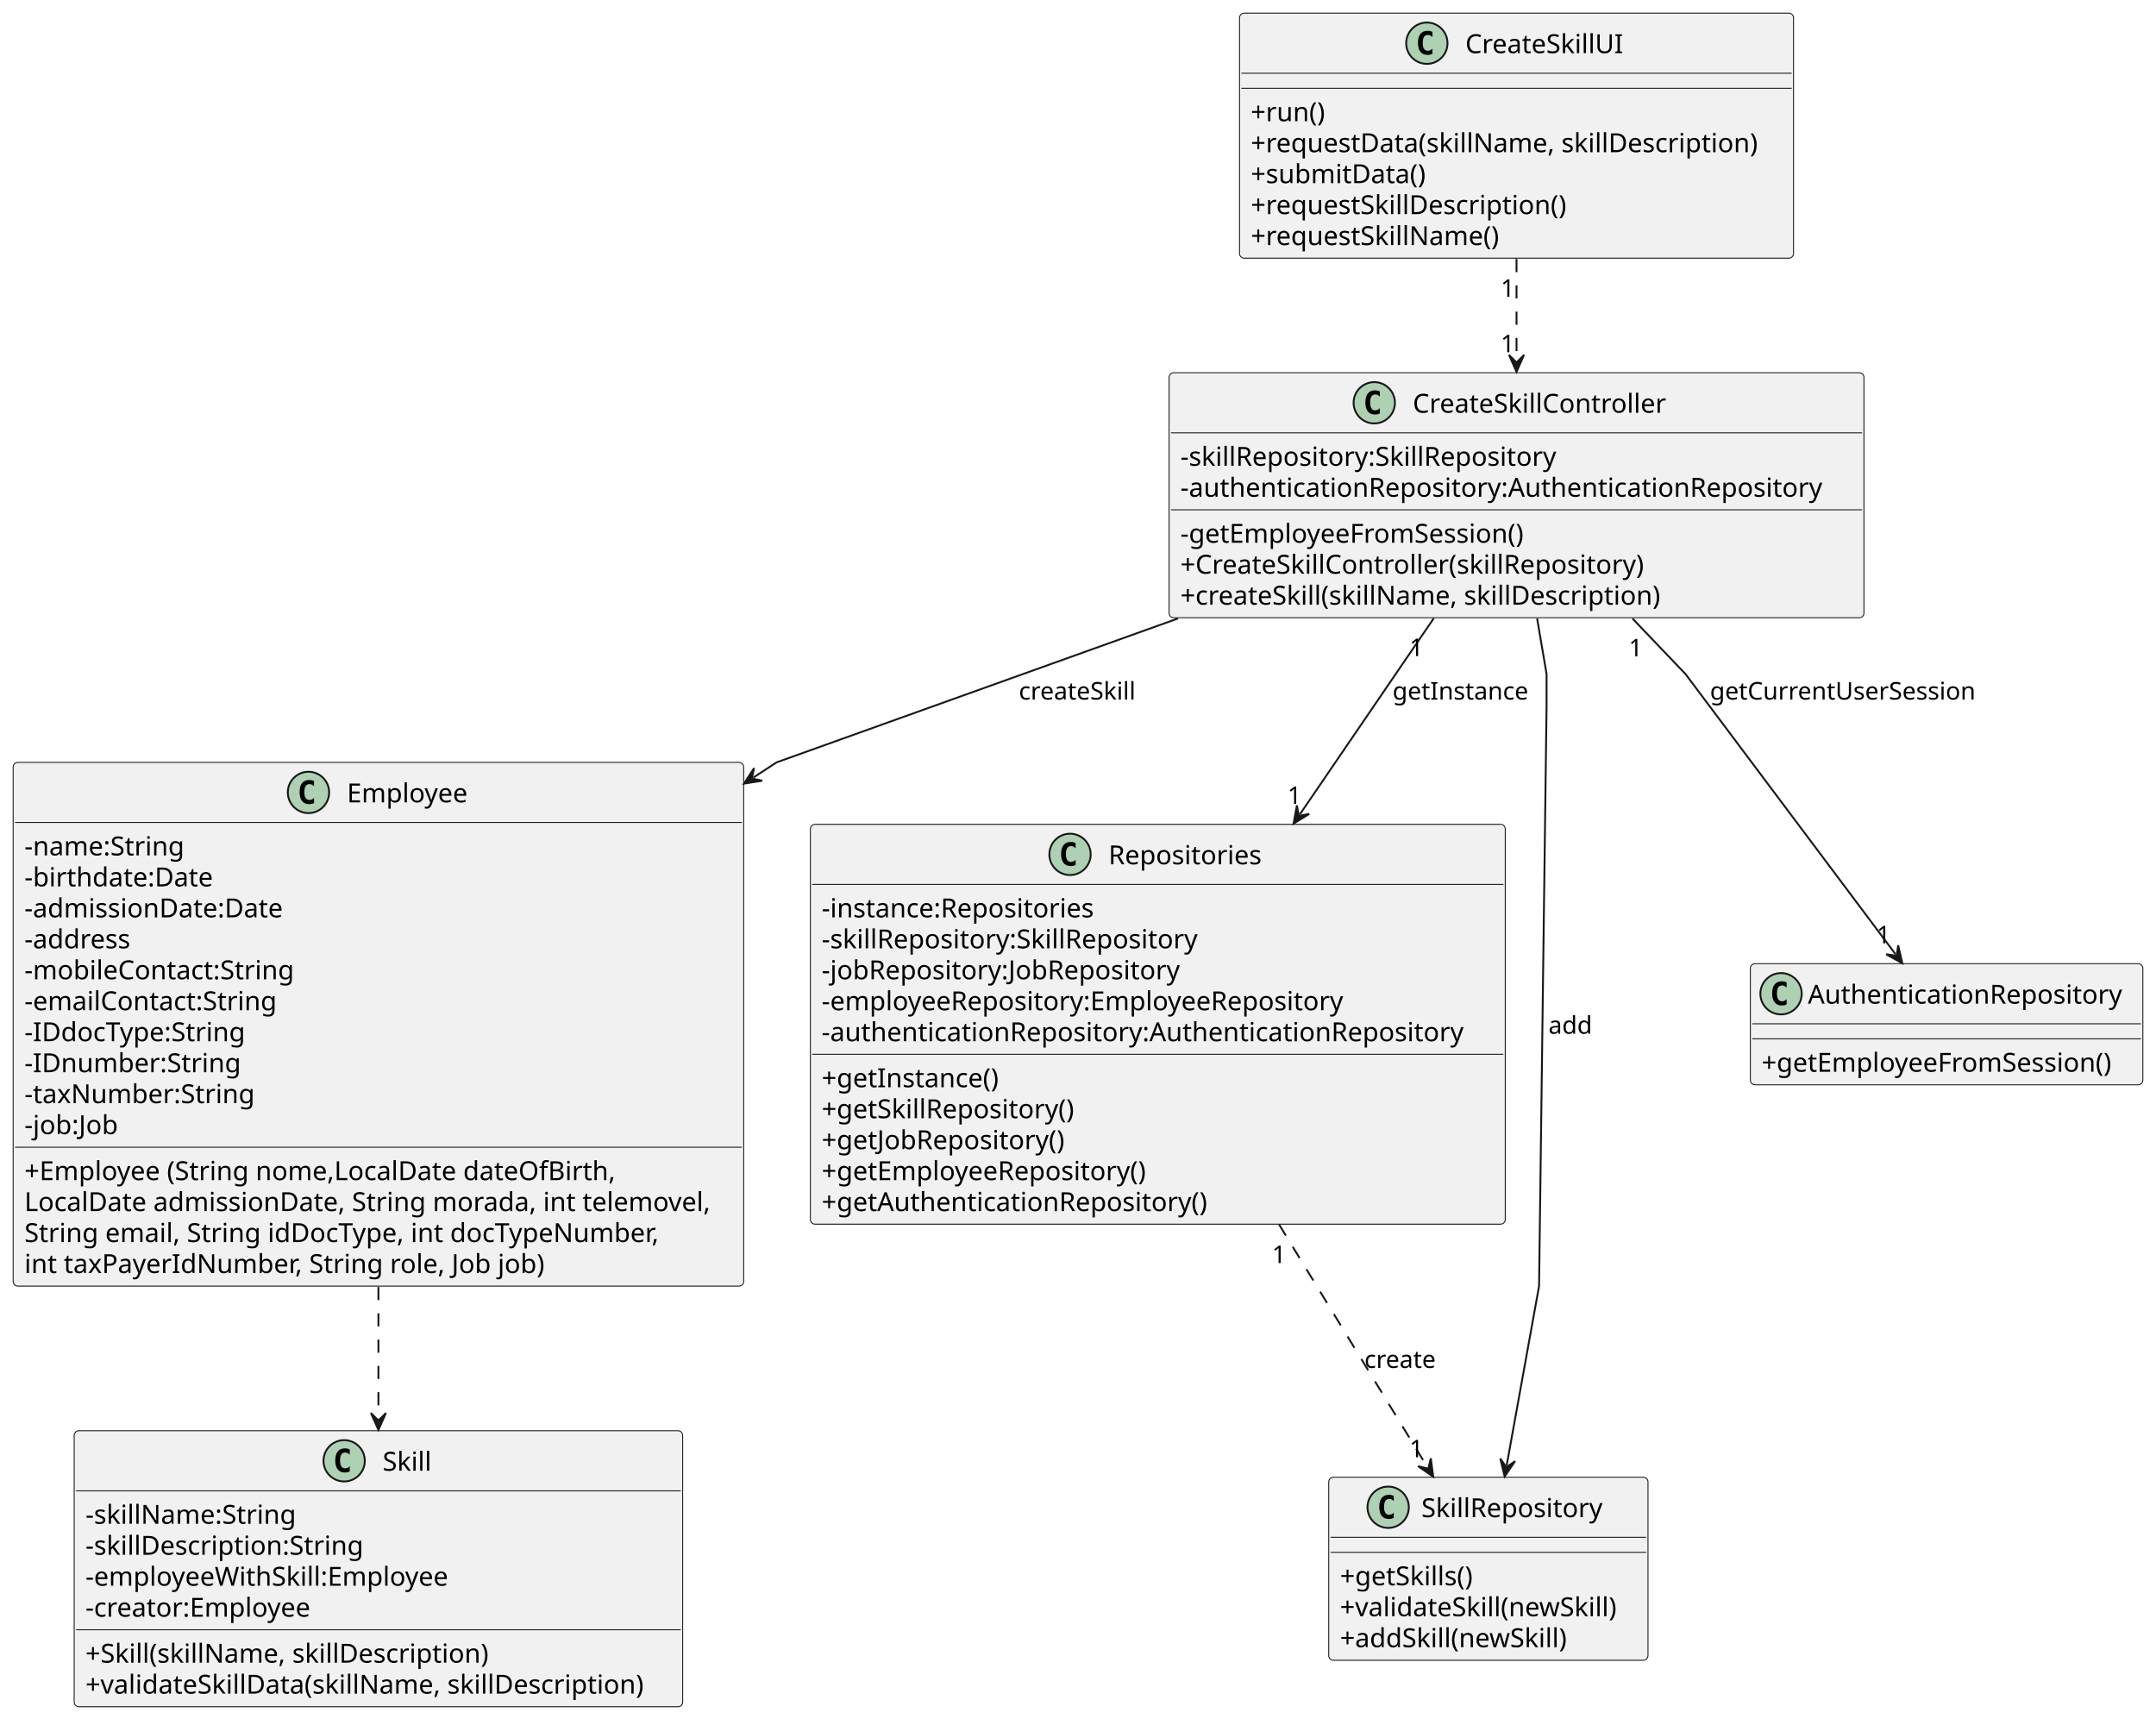
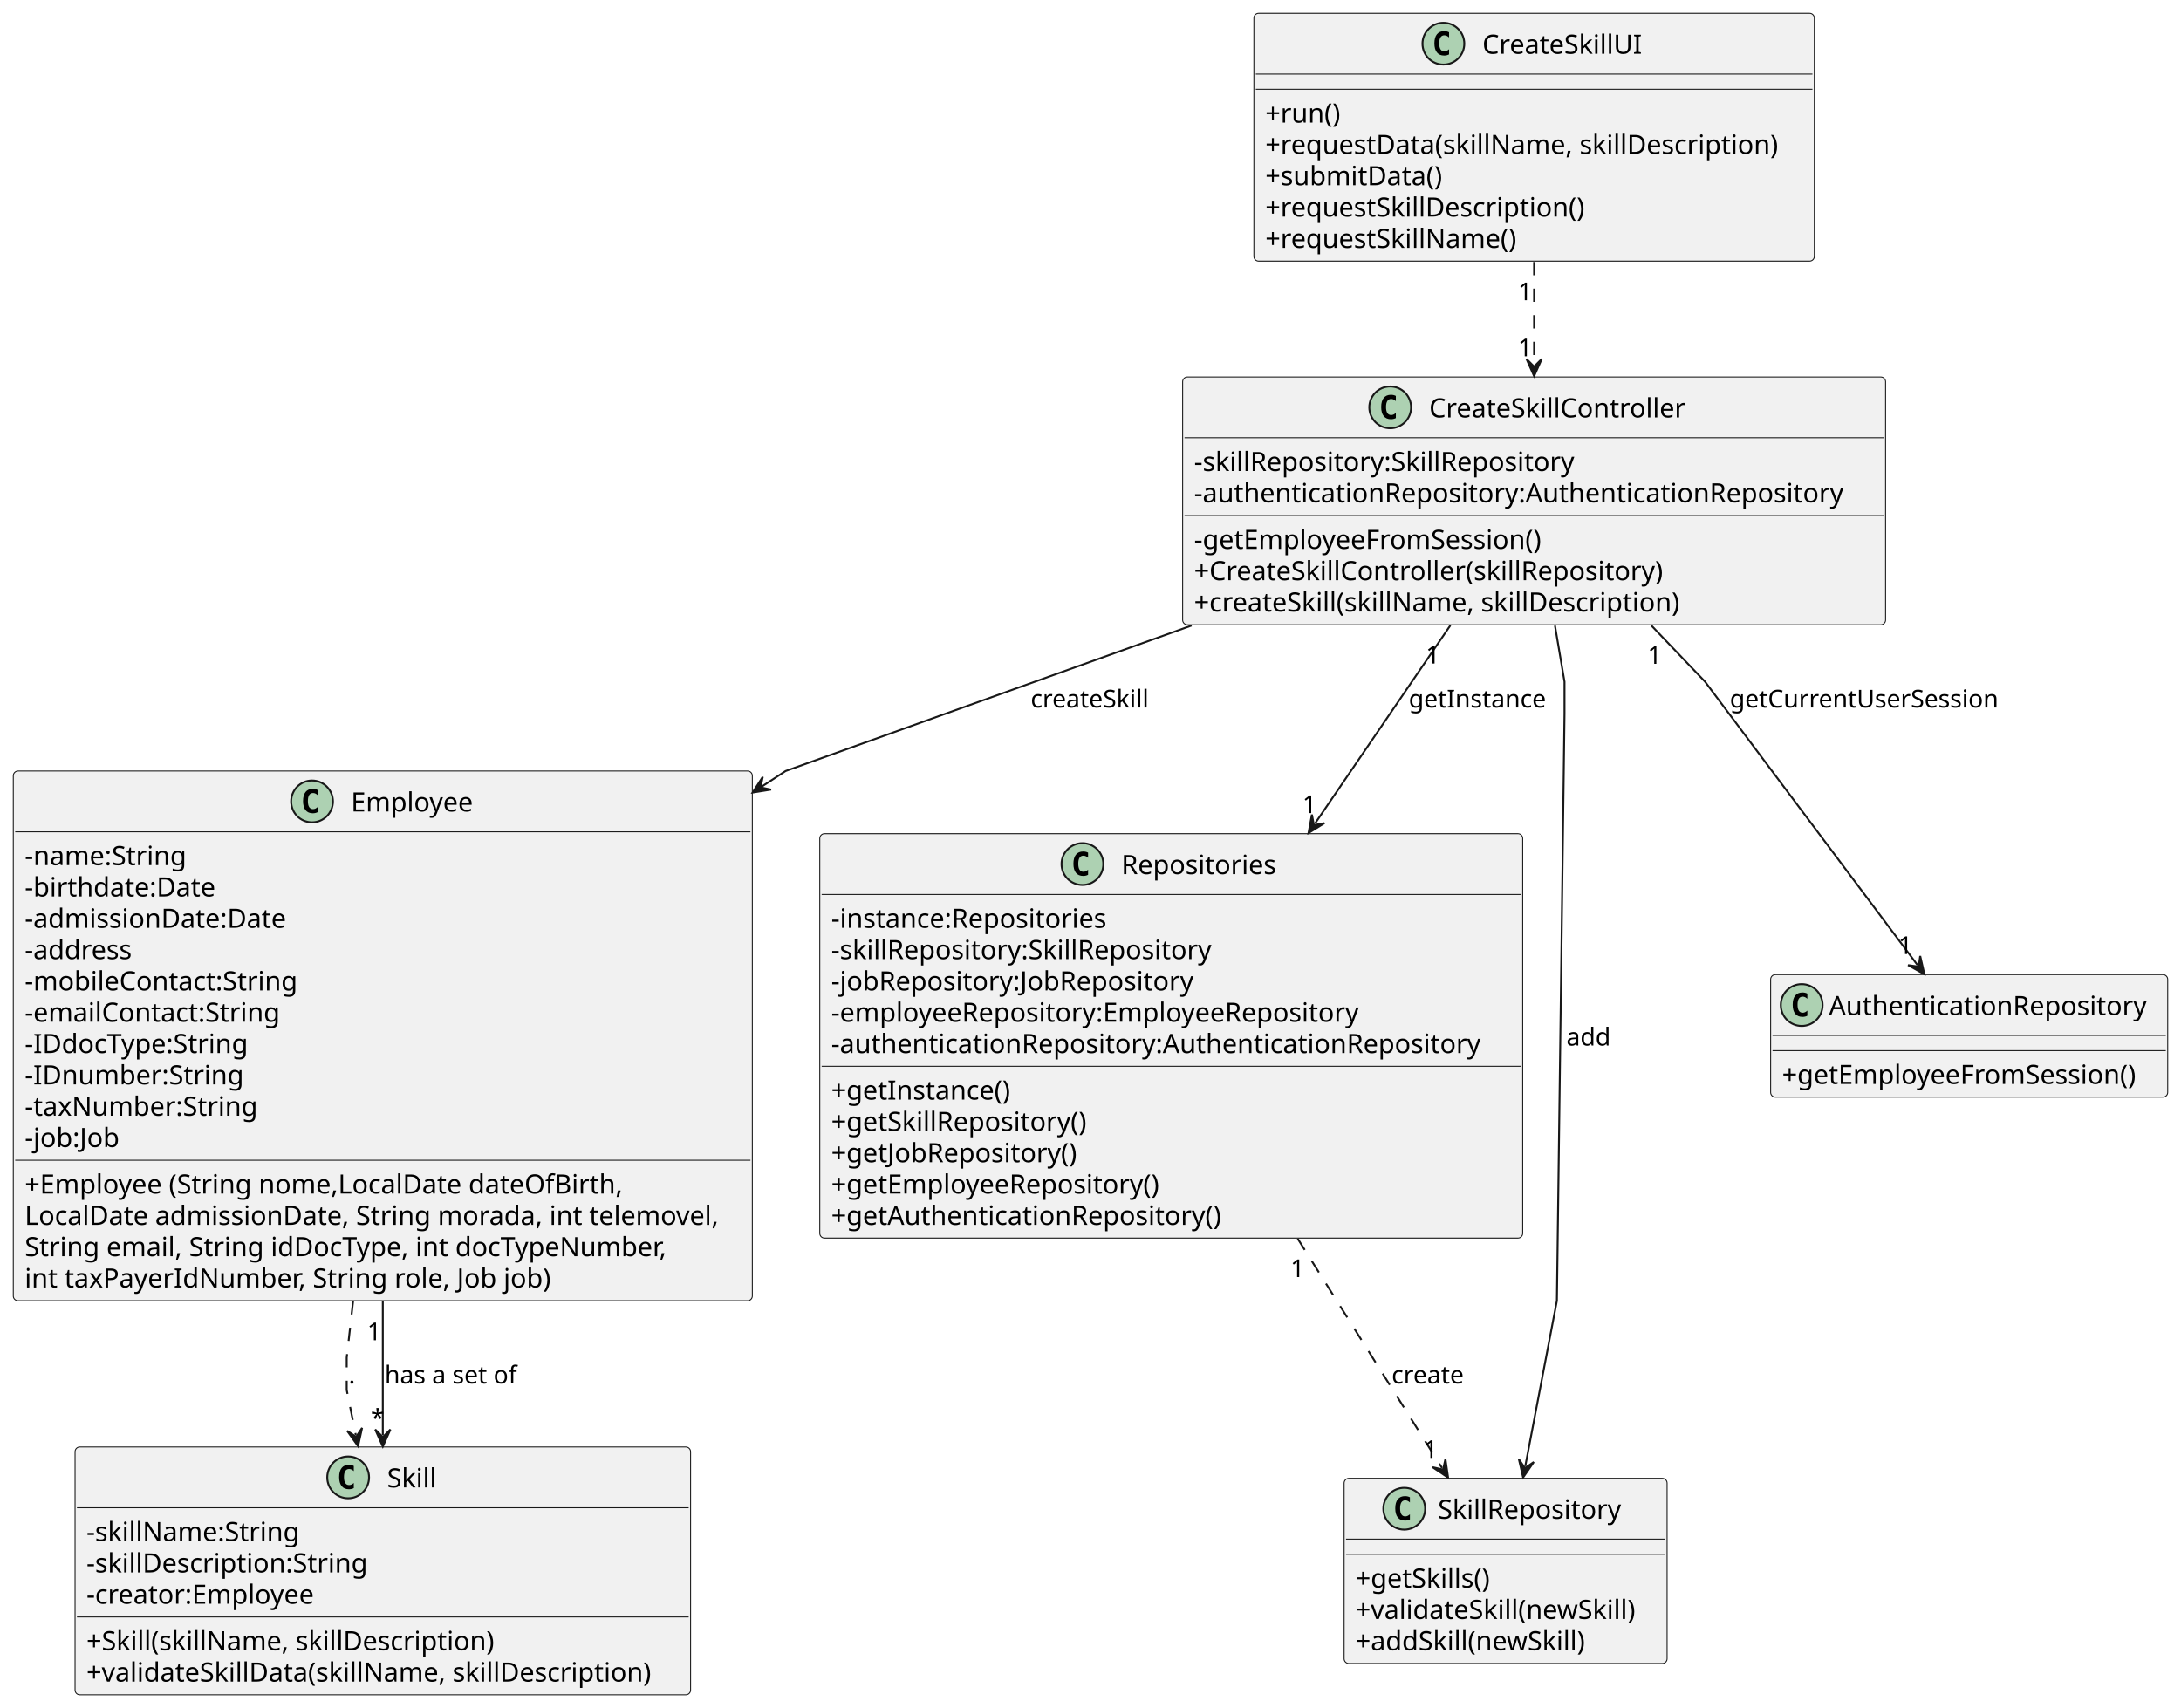
- <svg xmlns="http://www.w3.org/2000/svg" contentStyleType="text/css" height="915px" preserveAspectRatio="none" style="width:1148px;height:915px;background:#FFFFFF;" version="1.1" viewBox="0 0 1148 915" width="1148px" zoomAndPan="magnify">
+ <svg xmlns="http://www.w3.org/2000/svg" contentStyleType="text/css" height="899px" preserveAspectRatio="none" style="width:1148px;height:899px;background:#FFFFFF;" version="1.1" viewBox="0 0 1148 899" width="1148px" zoomAndPan="magnify">
  <defs />
  <g>
    <g id="elem_CreateSkillController">
      <rect codeLine="11" fill="#F1F1F1" height="130.441" id="CreateSkillController" rx="2.5" ry="2.5" style="stroke:#181818;stroke-width:0.5;" width="370" x="622.5" y="198.44" />
      <ellipse cx="731.75" cy="214.44" fill="#ADD1B2" rx="11" ry="11" style="stroke:#181818;stroke-width:1.0;" />
      <path d="M734.723,220.083 Q734.142,220.382 733.503,220.531 Q732.864,220.681 732.158,220.681 Q729.651,220.681 728.332,219.029 Q727.012,217.377 727.012,214.256 Q727.012,211.126 728.332,209.475 Q729.651,207.823 732.158,207.823 Q732.864,207.823 733.511,207.972 Q734.159,208.122 734.723,208.421 L734.723,211.143 Q734.092,210.562 733.499,210.292 Q732.905,210.023 732.274,210.023 Q730.93,210.023 730.245,211.089 Q729.56,212.156 729.56,214.256 Q729.56,216.348 730.245,217.414 Q730.93,218.481 732.274,218.481 Q732.905,218.481 733.499,218.211 Q734.092,217.941 734.723,217.36 Z " fill="#000000" />
      <text fill="#000000" font-family="sans-serif" font-size="14" lengthAdjust="spacing" textLength="143" x="752.25" y="219.731">CreateSkillController</text>
      <line style="stroke:#181818;stroke-width:0.5;" x1="623.5" x2="991.5" y1="230.44" y2="230.44" />
      <text fill="#000000" font-family="sans-serif" font-size="14" lengthAdjust="spacing" textLength="213" x="628.5" y="247.975">-skillRepository:SkillRepository</text>
      <text fill="#000000" font-family="sans-serif" font-size="14" lengthAdjust="spacing" textLength="358" x="628.5" y="264.463">-authenticationRepository:AuthenticationRepository</text>
      <line style="stroke:#181818;stroke-width:0.5;" x1="623.5" x2="991.5" y1="271.417" y2="271.417" />
      <text fill="#000000" font-family="sans-serif" font-size="14" lengthAdjust="spacing" textLength="194" x="628.5" y="288.952">-getEmployeeFromSession()</text>
      <text fill="#000000" font-family="sans-serif" font-size="14" lengthAdjust="spacing" textLength="264" x="628.5" y="305.44">+CreateSkillController(skillRepository)</text>
      <text fill="#000000" font-family="sans-serif" font-size="14" lengthAdjust="spacing" textLength="270" x="628.5" y="321.928">+createSkill(skillName, skillDescription)</text>
    </g>
    <g id="elem_CreateSkillUI">
      <rect codeLine="23" fill="#F1F1F1" height="130.441" id="CreateSkillUI" rx="2.5" ry="2.5" style="stroke:#181818;stroke-width:0.5;" width="295" x="660" y="7" />
      <ellipse cx="759.75" cy="23" fill="#ADD1B2" rx="11" ry="11" style="stroke:#181818;stroke-width:1.0;" />
      <path d="M762.723,28.643 Q762.142,28.942 761.503,29.091 Q760.864,29.241 760.158,29.241 Q757.651,29.241 756.332,27.589 Q755.012,25.937 755.012,22.816 Q755.012,19.686 756.332,18.035 Q757.651,16.383 760.158,16.383 Q760.864,16.383 761.511,16.532 Q762.159,16.682 762.723,16.98 L762.723,19.703 Q762.092,19.122 761.499,18.852 Q760.905,18.582 760.274,18.582 Q758.93,18.582 758.245,19.649 Q757.56,20.716 757.56,22.816 Q757.56,24.908 758.245,25.974 Q758.93,27.041 760.274,27.041 Q760.905,27.041 761.499,26.771 Q762.092,26.502 762.723,25.92 Z " fill="#000000" />
      <text fill="#000000" font-family="sans-serif" font-size="14" lengthAdjust="spacing" textLength="87" x="780.25" y="28.291">CreateSkillUI</text>
      <line style="stroke:#181818;stroke-width:0.5;" x1="661" x2="954" y1="39" y2="39" />
      <line style="stroke:#181818;stroke-width:0.5;" x1="661" x2="954" y1="47" y2="47" />
      <text fill="#000000" font-family="sans-serif" font-size="14" lengthAdjust="spacing" textLength="45" x="666" y="64.535">+run()</text>
      <text fill="#000000" font-family="sans-serif" font-size="14" lengthAdjust="spacing" textLength="283" x="666" y="81.023">+requestData(skillName, skillDescription)</text>
      <text fill="#000000" font-family="sans-serif" font-size="14" lengthAdjust="spacing" textLength="99" x="666" y="97.512">+submitData()</text>
      <text fill="#000000" font-family="sans-serif" font-size="14" lengthAdjust="spacing" textLength="179" x="666" y="114">+requestSkillDescription()</text>
      <text fill="#000000" font-family="sans-serif" font-size="14" lengthAdjust="spacing" textLength="140" x="666" y="130.488">+requestSkillName()</text>
    </g>
    <g id="elem_Employee">
      <rect codeLine="32" fill="#F1F1F1" height="278.836" id="Employee" rx="2.5" ry="2.5" style="stroke:#181818;stroke-width:0.5;" width="389" x="7" y="405.88" />
      <ellipse cx="164.25" cy="421.88" fill="#ADD1B2" rx="11" ry="11" style="stroke:#181818;stroke-width:1.0;" />
      <path d="M167.223,427.523 Q166.642,427.822 166.003,427.971 Q165.364,428.121 164.658,428.121 Q162.151,428.121 160.832,426.469 Q159.512,424.817 159.512,421.696 Q159.512,418.567 160.832,416.915 Q162.151,415.263 164.658,415.263 Q165.364,415.263 166.011,415.412 Q166.659,415.562 167.223,415.861 L167.223,418.583 Q166.592,418.002 165.999,417.732 Q165.405,417.462 164.774,417.462 Q163.43,417.462 162.745,418.529 Q162.06,419.596 162.06,421.696 Q162.06,423.788 162.745,424.854 Q163.43,425.921 164.774,425.921 Q165.405,425.921 165.999,425.651 Q166.592,425.382 167.223,424.8 Z " fill="#000000" />
      <text fill="#000000" font-family="sans-serif" font-size="14" lengthAdjust="spacing" textLength="66" x="184.75" y="427.171">Employee</text>
      <line style="stroke:#181818;stroke-width:0.5;" x1="8" x2="395" y1="437.88" y2="437.88" />
      <text fill="#000000" font-family="sans-serif" font-size="14" lengthAdjust="spacing" textLength="91" x="13" y="455.415">-name:String</text>
      <text fill="#000000" font-family="sans-serif" font-size="14" lengthAdjust="spacing" textLength="106" x="13" y="471.903">-birthdate:Date</text>
      <text fill="#000000" font-family="sans-serif" font-size="14" lengthAdjust="spacing" textLength="144" x="13" y="488.392">-admissionDate:Date</text>
      <text fill="#000000" font-family="sans-serif" font-size="14" lengthAdjust="spacing" textLength="62" x="13" y="504.88">-address</text>
      <text fill="#000000" font-family="sans-serif" font-size="14" lengthAdjust="spacing" textLength="153" x="13" y="521.368">-mobileContact:String</text>
      <text fill="#000000" font-family="sans-serif" font-size="14" lengthAdjust="spacing" textLength="143" x="13" y="537.857">-emailContact:String</text>
      <text fill="#000000" font-family="sans-serif" font-size="14" lengthAdjust="spacing" textLength="125" x="13" y="554.345">-IDdocType:String</text>
      <text fill="#000000" font-family="sans-serif" font-size="14" lengthAdjust="spacing" textLength="121" x="13" y="570.833">-IDnumber:String</text>
      <text fill="#000000" font-family="sans-serif" font-size="14" lengthAdjust="spacing" textLength="130" x="13" y="587.321">-taxNumber:String</text>
      <text fill="#000000" font-family="sans-serif" font-size="14" lengthAdjust="spacing" textLength="56" x="13" y="603.81">-job:Job</text>
      <line style="stroke:#181818;stroke-width:0.5;" x1="8" x2="395" y1="610.763" y2="610.763" />
      <text fill="#000000" font-family="sans-serif" font-size="14" lengthAdjust="spacing" textLength="326" x="13" y="628.298">+Employee (String nome,LocalDate dateOfBirth,</text>
      <text fill="#000000" font-family="sans-serif" font-size="14" lengthAdjust="spacing" textLength="377" x="13" y="644.786">LocalDate admissionDate, String morada, int telemovel,</text>
      <text fill="#000000" font-family="sans-serif" font-size="14" lengthAdjust="spacing" textLength="354" x="13" y="661.274">String email, String idDocType, int docTypeNumber,</text>
      <text fill="#000000" font-family="sans-serif" font-size="14" lengthAdjust="spacing" textLength="290" x="13" y="677.763">int taxPayerIdNumber, String role, Job job)</text>
    </g>
    <g id="elem_Repositories">
      <rect codeLine="47" fill="#F1F1F1" height="212.883" id="Repositories" rx="2.5" ry="2.5" style="stroke:#181818;stroke-width:0.5;" width="370" x="431.5" y="438.86" />
      <ellipse cx="569.75" cy="454.86" fill="#ADD1B2" rx="11" ry="11" style="stroke:#181818;stroke-width:1.0;" />
      <path d="M572.723,460.503 Q572.142,460.802 571.503,460.951 Q570.864,461.101 570.158,461.101 Q567.651,461.101 566.332,459.449 Q565.012,457.797 565.012,454.676 Q565.012,451.546 566.332,449.895 Q567.651,448.243 570.158,448.243 Q570.864,448.243 571.511,448.392 Q572.159,448.542 572.723,448.841 L572.723,451.563 Q572.092,450.982 571.499,450.712 Q570.905,450.442 570.274,450.442 Q568.93,450.442 568.245,451.509 Q567.56,452.576 567.56,454.676 Q567.56,456.768 568.245,457.834 Q568.93,458.901 570.274,458.901 Q570.905,458.901 571.499,458.631 Q572.092,458.361 572.723,457.78 Z " fill="#000000" />
      <text fill="#000000" font-family="sans-serif" font-size="14" lengthAdjust="spacing" textLength="85" x="590.25" y="460.151">Repositories</text>
      <line style="stroke:#181818;stroke-width:0.5;" x1="432.5" x2="800.5" y1="470.86" y2="470.86" />
      <text fill="#000000" font-family="sans-serif" font-size="14" lengthAdjust="spacing" textLength="154" x="437.5" y="488.395">-instance:Repositories</text>
      <text fill="#000000" font-family="sans-serif" font-size="14" lengthAdjust="spacing" textLength="213" x="437.5" y="504.883">-skillRepository:SkillRepository</text>
      <text fill="#000000" font-family="sans-serif" font-size="14" lengthAdjust="spacing" textLength="202" x="437.5" y="521.372">-jobRepository:JobRepository</text>
      <text fill="#000000" font-family="sans-serif" font-size="14" lengthAdjust="spacing" textLength="290" x="437.5" y="537.86">-employeeRepository:EmployeeRepository</text>
      <text fill="#000000" font-family="sans-serif" font-size="14" lengthAdjust="spacing" textLength="358" x="437.5" y="554.348">-authenticationRepository:AuthenticationRepository</text>
      <line style="stroke:#181818;stroke-width:0.5;" x1="432.5" x2="800.5" y1="561.301" y2="561.301" />
      <text fill="#000000" font-family="sans-serif" font-size="14" lengthAdjust="spacing" textLength="100" x="437.5" y="578.837">+getInstance()</text>
      <text fill="#000000" font-family="sans-serif" font-size="14" lengthAdjust="spacing" textLength="144" x="437.5" y="595.325">+getSkillRepository()</text>
      <text fill="#000000" font-family="sans-serif" font-size="14" lengthAdjust="spacing" textLength="138" x="437.5" y="611.813">+getJobRepository()</text>
      <text fill="#000000" font-family="sans-serif" font-size="14" lengthAdjust="spacing" textLength="182" x="437.5" y="628.301">+getEmployeeRepository()</text>
      <text fill="#000000" font-family="sans-serif" font-size="14" lengthAdjust="spacing" textLength="217" x="437.5" y="644.79">+getAuthenticationRepository()</text>
    </g>
    <g id="elem_SkillRepository">
-       <rect codeLine="62" fill="#F1F1F1" height="97.465" id="SkillRepository" rx="2.5" ry="2.5" style="stroke:#181818;stroke-width:0.5;" width="170" x="707.5" y="786.45" />
-       <ellipse cx="739.15" cy="802.45" fill="#ADD1B2" rx="11" ry="11" style="stroke:#181818;stroke-width:1.0;" />
-       <path d="M742.123,808.093 Q741.542,808.392 740.903,808.541 Q740.264,808.691 739.558,808.691 Q737.051,808.691 735.731,807.039 Q734.412,805.387 734.412,802.266 Q734.412,799.136 735.731,797.485 Q737.051,795.833 739.558,795.833 Q740.264,795.833 740.911,795.982 Q741.559,796.132 742.123,796.431 L742.123,799.153 Q741.492,798.572 740.899,798.302 Q740.305,798.033 739.674,798.033 Q738.33,798.033 737.645,799.099 Q736.96,800.166 736.96,802.266 Q736.96,804.358 737.645,805.424 Q738.33,806.491 739.674,806.491 Q740.305,806.491 740.899,806.221 Q741.492,805.952 742.123,805.37 Z " fill="#000000" />
-       <text fill="#000000" font-family="sans-serif" font-size="14" lengthAdjust="spacing" textLength="101" x="756.85" y="807.741">SkillRepository</text>
-       <line style="stroke:#181818;stroke-width:0.5;" x1="708.5" x2="876.5" y1="818.45" y2="818.45" />
-       <line style="stroke:#181818;stroke-width:0.5;" x1="708.5" x2="876.5" y1="826.45" y2="826.45" />
-       <text fill="#000000" font-family="sans-serif" font-size="14" lengthAdjust="spacing" textLength="78" x="713.5" y="843.985">+getSkills()</text>
-       <text fill="#000000" font-family="sans-serif" font-size="14" lengthAdjust="spacing" textLength="158" x="713.5" y="860.473">+validateSkill(newSkill)</text>
-       <text fill="#000000" font-family="sans-serif" font-size="14" lengthAdjust="spacing" textLength="131" x="713.5" y="876.962">+addSkill(newSkill)</text>
+       <rect codeLine="62" fill="#F1F1F1" height="97.465" id="SkillRepository" rx="2.5" ry="2.5" style="stroke:#181818;stroke-width:0.5;" width="170" x="707.5" y="778.21" />
+       <ellipse cx="739.15" cy="794.21" fill="#ADD1B2" rx="11" ry="11" style="stroke:#181818;stroke-width:1.0;" />
+       <path d="M742.123,799.853 Q741.542,800.152 740.903,800.301 Q740.264,800.451 739.558,800.451 Q737.051,800.451 735.731,798.799 Q734.412,797.147 734.412,794.026 Q734.412,790.896 735.731,789.245 Q737.051,787.593 739.558,787.593 Q740.264,787.593 740.911,787.742 Q741.559,787.892 742.123,788.191 L742.123,790.913 Q741.492,790.332 740.899,790.062 Q740.305,789.793 739.674,789.793 Q738.33,789.793 737.645,790.859 Q736.96,791.926 736.96,794.026 Q736.96,796.118 737.645,797.184 Q738.33,798.251 739.674,798.251 Q740.305,798.251 740.899,797.981 Q741.492,797.712 742.123,797.13 Z " fill="#000000" />
+       <text fill="#000000" font-family="sans-serif" font-size="14" lengthAdjust="spacing" textLength="101" x="756.85" y="799.501">SkillRepository</text>
+       <line style="stroke:#181818;stroke-width:0.5;" x1="708.5" x2="876.5" y1="810.21" y2="810.21" />
+       <line style="stroke:#181818;stroke-width:0.5;" x1="708.5" x2="876.5" y1="818.21" y2="818.21" />
+       <text fill="#000000" font-family="sans-serif" font-size="14" lengthAdjust="spacing" textLength="78" x="713.5" y="835.745">+getSkills()</text>
+       <text fill="#000000" font-family="sans-serif" font-size="14" lengthAdjust="spacing" textLength="158" x="713.5" y="852.233">+validateSkill(newSkill)</text>
+       <text fill="#000000" font-family="sans-serif" font-size="14" lengthAdjust="spacing" textLength="131" x="713.5" y="868.722">+addSkill(newSkill)</text>
    </g>
    <g id="elem_AuthenticationRepository">
      <rect codeLine="68" fill="#F1F1F1" height="64.488" id="AuthenticationRepository" rx="2.5" ry="2.5" style="stroke:#181818;stroke-width:0.5;" width="209" x="932" y="513.06" />
      <ellipse cx="948.35" cy="529.06" fill="#ADD1B2" rx="11" ry="11" style="stroke:#181818;stroke-width:1.0;" />
      <path d="M951.323,534.703 Q950.742,535.002 950.103,535.151 Q949.464,535.301 948.758,535.301 Q946.251,535.301 944.932,533.649 Q943.612,531.997 943.612,528.876 Q943.612,525.746 944.932,524.095 Q946.251,522.443 948.758,522.443 Q949.464,522.443 950.111,522.592 Q950.759,522.742 951.323,523.04 L951.323,525.763 Q950.692,525.182 950.099,524.912 Q949.505,524.643 948.874,524.643 Q947.53,524.643 946.845,525.709 Q946.16,526.776 946.16,528.876 Q946.16,530.968 946.845,532.034 Q947.53,533.101 948.874,533.101 Q949.505,533.101 950.099,532.831 Q950.692,532.562 951.323,531.98 Z " fill="#000000" />
      <text fill="#000000" font-family="sans-serif" font-size="14" lengthAdjust="spacing" textLength="174" x="962.65" y="534.351">AuthenticationRepository</text>
      <line style="stroke:#181818;stroke-width:0.5;" x1="933" x2="1140" y1="545.06" y2="545.06" />
      <line style="stroke:#181818;stroke-width:0.5;" x1="933" x2="1140" y1="553.06" y2="553.06" />
      <text fill="#000000" font-family="sans-serif" font-size="14" lengthAdjust="spacing" textLength="197" x="938" y="570.595">+getEmployeeFromSession()</text>
    </g>
    <g id="elem_Skill">
-       <rect codeLine="72" fill="#F1F1F1" height="146.93" id="Skill" rx="2.5" ry="2.5" style="stroke:#181818;stroke-width:0.5;" width="324" x="39.5" y="761.72" />
+       <rect codeLine="72" fill="#F1F1F1" height="130.441" id="Skill" rx="2.5" ry="2.5" style="stroke:#181818;stroke-width:0.5;" width="324" x="39.5" y="761.72" />
      <ellipse cx="183.25" cy="777.72" fill="#ADD1B2" rx="11" ry="11" style="stroke:#181818;stroke-width:1.0;" />
      <path d="M186.223,783.363 Q185.642,783.662 185.003,783.811 Q184.364,783.961 183.658,783.961 Q181.151,783.961 179.832,782.309 Q178.512,780.657 178.512,777.536 Q178.512,774.407 179.832,772.755 Q181.151,771.103 183.658,771.103 Q184.364,771.103 185.011,771.252 Q185.659,771.402 186.223,771.701 L186.223,774.423 Q185.592,773.842 184.999,773.572 Q184.405,773.303 183.774,773.303 Q182.43,773.303 181.745,774.369 Q181.06,775.436 181.06,777.536 Q181.06,779.628 181.745,780.694 Q182.43,781.761 183.774,781.761 Q184.405,781.761 184.999,781.491 Q185.592,781.221 186.223,780.64 Z " fill="#000000" />
      <text fill="#000000" font-family="sans-serif" font-size="14" lengthAdjust="spacing" textLength="28" x="203.75" y="783.011">Skill</text>
      <line style="stroke:#181818;stroke-width:0.5;" x1="40.5" x2="362.5" y1="793.72" y2="793.72" />
      <text fill="#000000" font-family="sans-serif" font-size="14" lengthAdjust="spacing" textLength="119" x="45.5" y="811.255">-skillName:String</text>
      <text fill="#000000" font-family="sans-serif" font-size="14" lengthAdjust="spacing" textLength="158" x="45.5" y="827.743">-skillDescription:String</text>
-       <text fill="#000000" font-family="sans-serif" font-size="14" lengthAdjust="spacing" textLength="202" x="45.5" y="844.232">-employeeWithSkill:Employee</text>
-       <text fill="#000000" font-family="sans-serif" font-size="14" lengthAdjust="spacing" textLength="127" x="45.5" y="860.72">-creator:Employee</text>
-       <line style="stroke:#181818;stroke-width:0.5;" x1="40.5" x2="362.5" y1="867.673" y2="867.673" />
-       <text fill="#000000" font-family="sans-serif" font-size="14" lengthAdjust="spacing" textLength="228" x="45.5" y="885.208">+Skill(skillName, skillDescription)</text>
-       <text fill="#000000" font-family="sans-serif" font-size="14" lengthAdjust="spacing" textLength="312" x="45.5" y="901.697">+validateSkillData(skillName, skillDescription)</text>
+       <text fill="#000000" font-family="sans-serif" font-size="14" lengthAdjust="spacing" textLength="127" x="45.5" y="844.232">-creator:Employee</text>
+       <line style="stroke:#181818;stroke-width:0.5;" x1="40.5" x2="362.5" y1="851.185" y2="851.185" />
+       <text fill="#000000" font-family="sans-serif" font-size="14" lengthAdjust="spacing" textLength="228" x="45.5" y="868.72">+Skill(skillName, skillDescription)</text>
+       <text fill="#000000" font-family="sans-serif" font-size="14" lengthAdjust="spacing" textLength="312" x="45.5" y="885.208">+validateSkillData(skillName, skillDescription)</text>
    </g>
    <g id="link_CreateSkillUI_CreateSkillController">
-       <path codeLine="82" d="M807.5,137.89 C807.5,157.29 807.5,172.57 807.5,191.97 " fill="none" id="CreateSkillUI-to-CreateSkillController" style="stroke:#181818;stroke-width:1.0;stroke-dasharray:7.0,7.0;" />
+       <path codeLine="81" d="M807.5,137.89 C807.5,157.29 807.5,172.56 807.5,191.97 " fill="none" id="CreateSkillUI-to-CreateSkillController" style="stroke:#181818;stroke-width:1.0;stroke-dasharray:7.0,7.0;" />
      <polygon fill="#181818" points="807.5,197.97,811.5,188.97,807.5,192.97,803.5,188.97,807.5,197.97" style="stroke:#181818;stroke-width:1.0;" />
      <text fill="#000000" font-family="sans-serif" font-size="13" lengthAdjust="spacing" textLength="8" x="799.087" y="158.02">1</text>
      <text fill="#000000" font-family="sans-serif" font-size="13" lengthAdjust="spacing" textLength="8" x="799.062" y="187.55">1</text>
    </g>
    <g id="link_CreateSkillController_Repositories">
-       <path codeLine="84" d="M763.44,329.17 C741.3,361.59 717.274,396.755 692.154,433.535 " fill="none" id="CreateSkillController-to-Repositories" style="stroke:#181818;stroke-width:1.0;" />
+       <path codeLine="83" d="M763.44,329.17 C741.3,361.59 717.274,396.755 692.154,433.535 " fill="none" id="CreateSkillController-to-Repositories" style="stroke:#181818;stroke-width:1.0;" />
      <polygon fill="#181818" points="688.77,438.49,697.149,433.314,691.59,434.361,690.543,428.802,688.77,438.49" style="stroke:#181818;stroke-width:1.0;" />
      <text fill="#000000" font-family="sans-serif" font-size="13" lengthAdjust="spacing" textLength="73" x="741.5" y="372.448">getInstance</text>
      <text fill="#000000" font-family="sans-serif" font-size="13" lengthAdjust="spacing" textLength="8" x="750.484" y="349.284">1</text>
      <text fill="#000000" font-family="sans-serif" font-size="13" lengthAdjust="spacing" textLength="8" x="685.57" y="428.032">1</text>
    </g>
    <g id="link_Repositories_SkillRepository">
-       <path codeLine="86" d="M681.04,651.86 C709.19,697.92 737.681,744.511 760.021,781.061 " fill="none" id="Repositories-to-SkillRepository" style="stroke:#181818;stroke-width:1.0;stroke-dasharray:7.0,7.0;" />
-       <polygon fill="#181818" points="763.15,786.18,761.869,776.415,760.542,781.914,755.043,780.587,763.15,786.18" style="stroke:#181818;stroke-width:1.0;" />
-       <text fill="#000000" font-family="sans-serif" font-size="13" lengthAdjust="spacing" textLength="38" x="726.5" y="728.288">create</text>
-       <text fill="#000000" font-family="sans-serif" font-size="13" lengthAdjust="spacing" textLength="8" x="677.297" y="672.459">1</text>
-       <text fill="#000000" font-family="sans-serif" font-size="13" lengthAdjust="spacing" textLength="8" x="750.46" y="775.824">1</text>
+       <path codeLine="85" d="M683.04,652.02 C710.29,695.33 737.285,738.202 759.035,772.771 " fill="none" id="Repositories-to-SkillRepository" style="stroke:#181818;stroke-width:1.0;stroke-dasharray:7.0,7.0;" />
+       <polygon fill="#181818" points="762.23,777.85,760.823,768.102,759.567,773.618,754.052,772.362,762.23,777.85" style="stroke:#181818;stroke-width:1.0;" />
+       <text fill="#000000" font-family="sans-serif" font-size="13" lengthAdjust="spacing" textLength="38" x="732.5" y="728.288">create</text>
+       <text fill="#000000" font-family="sans-serif" font-size="13" lengthAdjust="spacing" textLength="8" x="679.242" y="672.273">1</text>
+       <text fill="#000000" font-family="sans-serif" font-size="13" lengthAdjust="spacing" textLength="8" x="749.411" y="767.482">1</text>
    </g>
    <g id="link_CreateSkillController_Employee">
-       <path codeLine="88" d="M627.22,329.28 C523.47,366.47 413.5,405.88 413.5,405.88 C413.5,405.88 411.974,406.88 401.174,413.93 " fill="none" id="CreateSkillController-to-Employee" style="stroke:#181818;stroke-width:1.0;" />
+       <path codeLine="87" d="M627.22,329.28 C523.47,366.46 413.5,405.88 413.5,405.88 C413.5,405.88 411.974,406.88 401.174,413.93 " fill="none" id="CreateSkillController-to-Employee" style="stroke:#181818;stroke-width:1.0;" />
      <polygon fill="#181818" points="396.15,417.21,405.873,415.64,400.337,414.477,401.5,408.941,396.15,417.21" style="stroke:#181818;stroke-width:1.0;" />
      <text fill="#000000" font-family="sans-serif" font-size="13" lengthAdjust="spacing" textLength="65" x="542.5" y="372.448">createSkill</text>
    </g>
    <g id="link_CreateSkillController_AuthenticationRepository">
-       <path codeLine="89" d="M869.27,329.33 C884.98,345.77 897.5,358.88 897.5,358.88 C897.5,358.88 969.661,455.149 1009.321,508.049 " fill="none" id="CreateSkillController-to-AuthenticationRepository" style="stroke:#181818;stroke-width:1.0;" />
+       <path codeLine="88" d="M869.27,329.33 C884.98,345.77 897.5,358.88 897.5,358.88 C897.5,358.88 969.661,455.149 1009.321,508.049 " fill="none" id="CreateSkillController-to-AuthenticationRepository" style="stroke:#181818;stroke-width:1.0;" />
      <polygon fill="#181818" points="1012.92,512.85,1010.722,503.25,1009.921,508.849,1004.321,508.048,1012.92,512.85" style="stroke:#181818;stroke-width:1.0;" />
      <text fill="#000000" font-family="sans-serif" font-size="13" lengthAdjust="spacing" textLength="143" x="910.5" y="372.448">getCurrentUserSession</text>
      <text fill="#000000" font-family="sans-serif" font-size="13" lengthAdjust="spacing" textLength="8" x="867.227" y="349.46">1</text>
      <text fill="#000000" font-family="sans-serif" font-size="13" lengthAdjust="spacing" textLength="8" x="999.232" y="502.21">1</text>
    </g>
    <g id="link_Employee_Skill">
-       <path codeLine="91" d="M201.5,685.18 C201.5,711.5 201.5,732.03 201.5,755.28 " fill="none" id="Employee-to-Skill" style="stroke:#181818;stroke-width:1.0;stroke-dasharray:7.0,7.0;" />
-       <polygon fill="#181818" points="201.5,761.28,205.5,752.28,201.5,756.28,197.5,752.28,201.5,761.28" style="stroke:#181818;stroke-width:1.0;" />
+       <path codeLine="90" d="M185.85,685 C183.86,702.66 182.5,714.72 182.5,714.72 C182.5,714.72 182.5,731.72 182.5,731.72 C182.5,731.72 183.952,738.949 187.272,755.389 " fill="none" id="Employee-to-Skill" style="stroke:#181818;stroke-width:1.0;stroke-dasharray:7.0,7.0;" />
+       <polygon fill="#181818" points="188.46,761.27,190.599,751.656,187.47,756.369,182.758,753.24,188.46,761.27" style="stroke:#181818;stroke-width:1.0;" />
+       <text fill="#000000" font-family="sans-serif" font-size="13" lengthAdjust="spacing" textLength="4" x="183.5" y="728.288">.</text>
+     </g>
+     <g id="link_Employee_Skill">
+       <path codeLine="92" d="M201.5,684.89 C201.5,711.67 201.5,732.51 201.5,755.48 " fill="none" id="Employee-to-Skill-1" style="stroke:#181818;stroke-width:1.0;" />
+       <polygon fill="#181818" points="201.5,761.48,205.5,752.48,201.5,756.48,197.5,752.48,201.5,761.48" style="stroke:#181818;stroke-width:1.0;" />
+       <text fill="#000000" font-family="sans-serif" font-size="13" lengthAdjust="spacing" textLength="73" x="202.5" y="728.288">has a set of</text>
+       <text fill="#000000" font-family="sans-serif" font-size="13" lengthAdjust="spacing" textLength="8" x="193.281" y="705.511">1</text>
+       <text fill="#000000" font-family="sans-serif" font-size="13" lengthAdjust="spacing" textLength="6" x="195.172" y="751.085">*</text>
    </g>
    <g id="link_CreateSkillController_SkillRepository">
-       <path codeLine="93" d="M818.48,329.33 C821.27,345.77 823.5,358.88 823.5,358.88 C823.5,358.88 823.5,375.88 823.5,375.88 C823.5,375.88 819.5,684.72 819.5,684.72 C819.5,684.72 810.146,736.476 802.256,780.165 " fill="none" id="CreateSkillController-to-SkillRepository" style="stroke:#181818;stroke-width:1.0;" />
-       <polygon fill="#181818" points="801.19,786.07,806.726,777.924,802.079,781.15,798.853,776.502,801.19,786.07" style="stroke:#181818;stroke-width:1.0;" />
+       <path codeLine="94" d="M818.48,329.33 C821.27,345.77 823.5,358.88 823.5,358.88 C823.5,358.88 823.5,375.88 823.5,375.88 C823.5,375.88 819.5,684.72 819.5,684.72 C819.5,684.72 810.667,730.927 802.846,771.837 " fill="none" id="CreateSkillController-to-SkillRepository" style="stroke:#181818;stroke-width:1.0;" />
+       <polygon fill="#181818" points="801.72,777.73,807.339,769.641,802.659,772.819,799.481,768.139,801.72,777.73" style="stroke:#181818;stroke-width:1.0;" />
      <text fill="#000000" font-family="sans-serif" font-size="13" lengthAdjust="spacing" textLength="23" x="824.5" y="550.368">add</text>
    </g>
  </g>
</svg>
